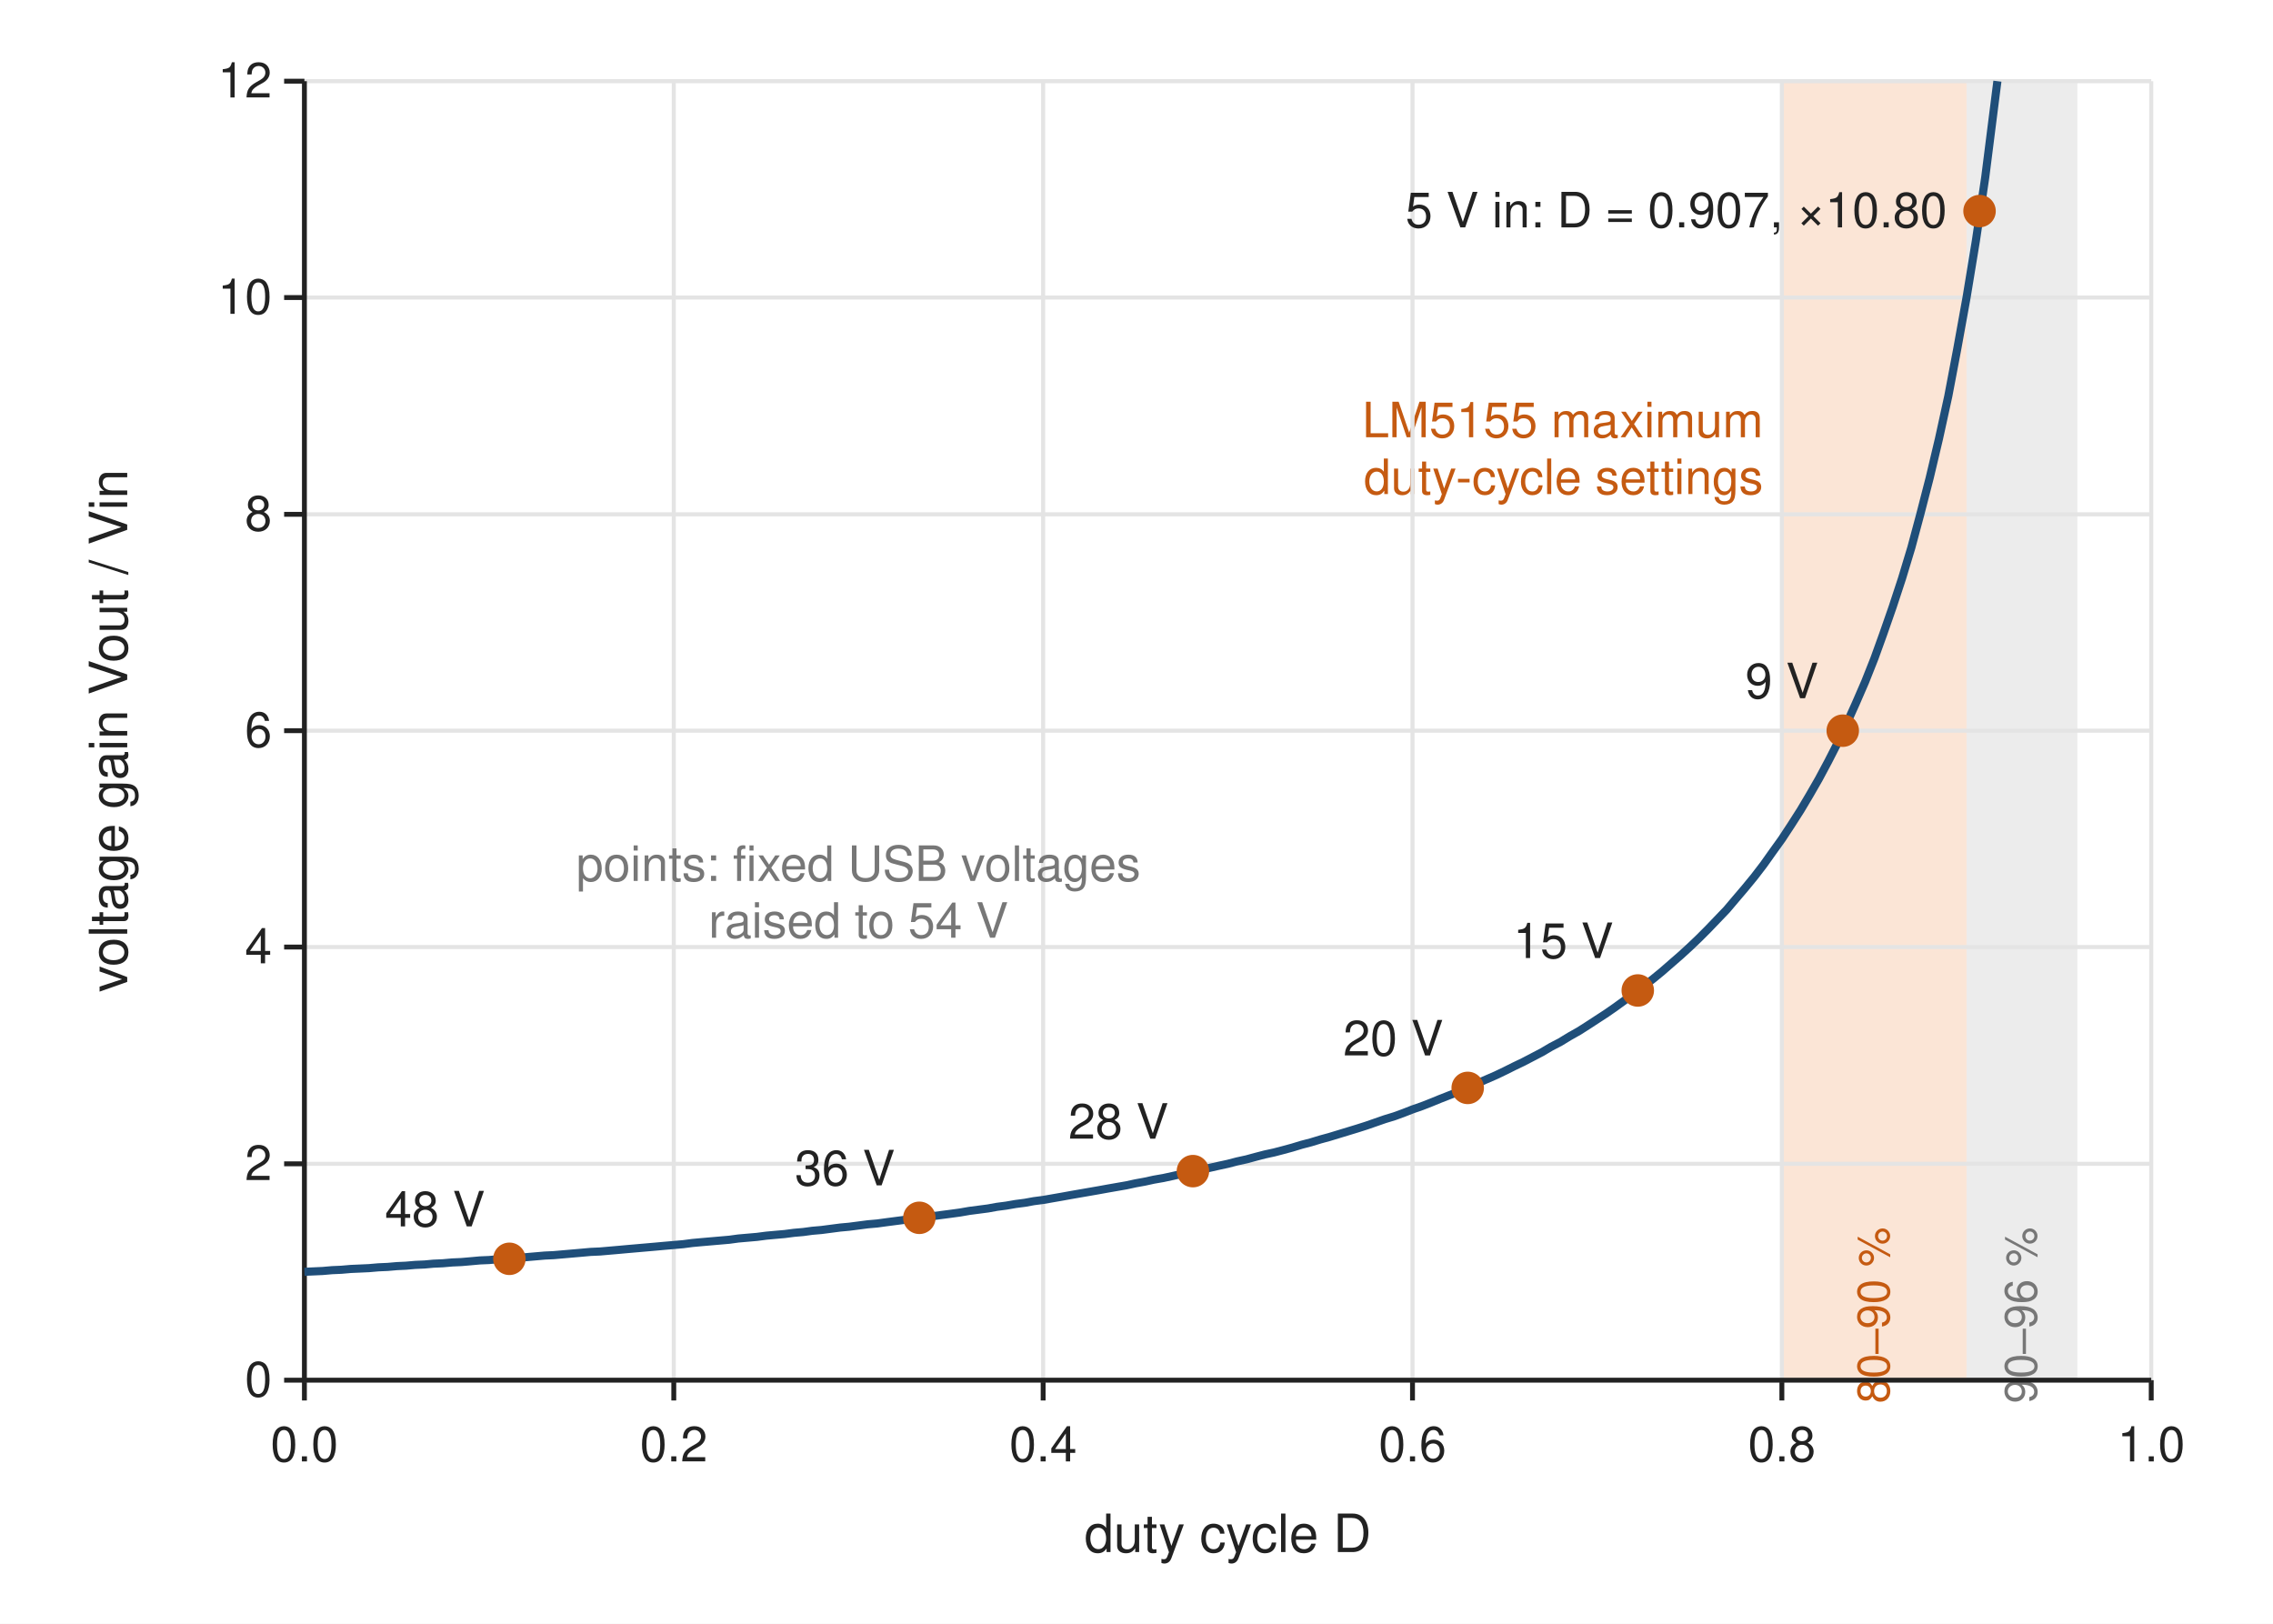
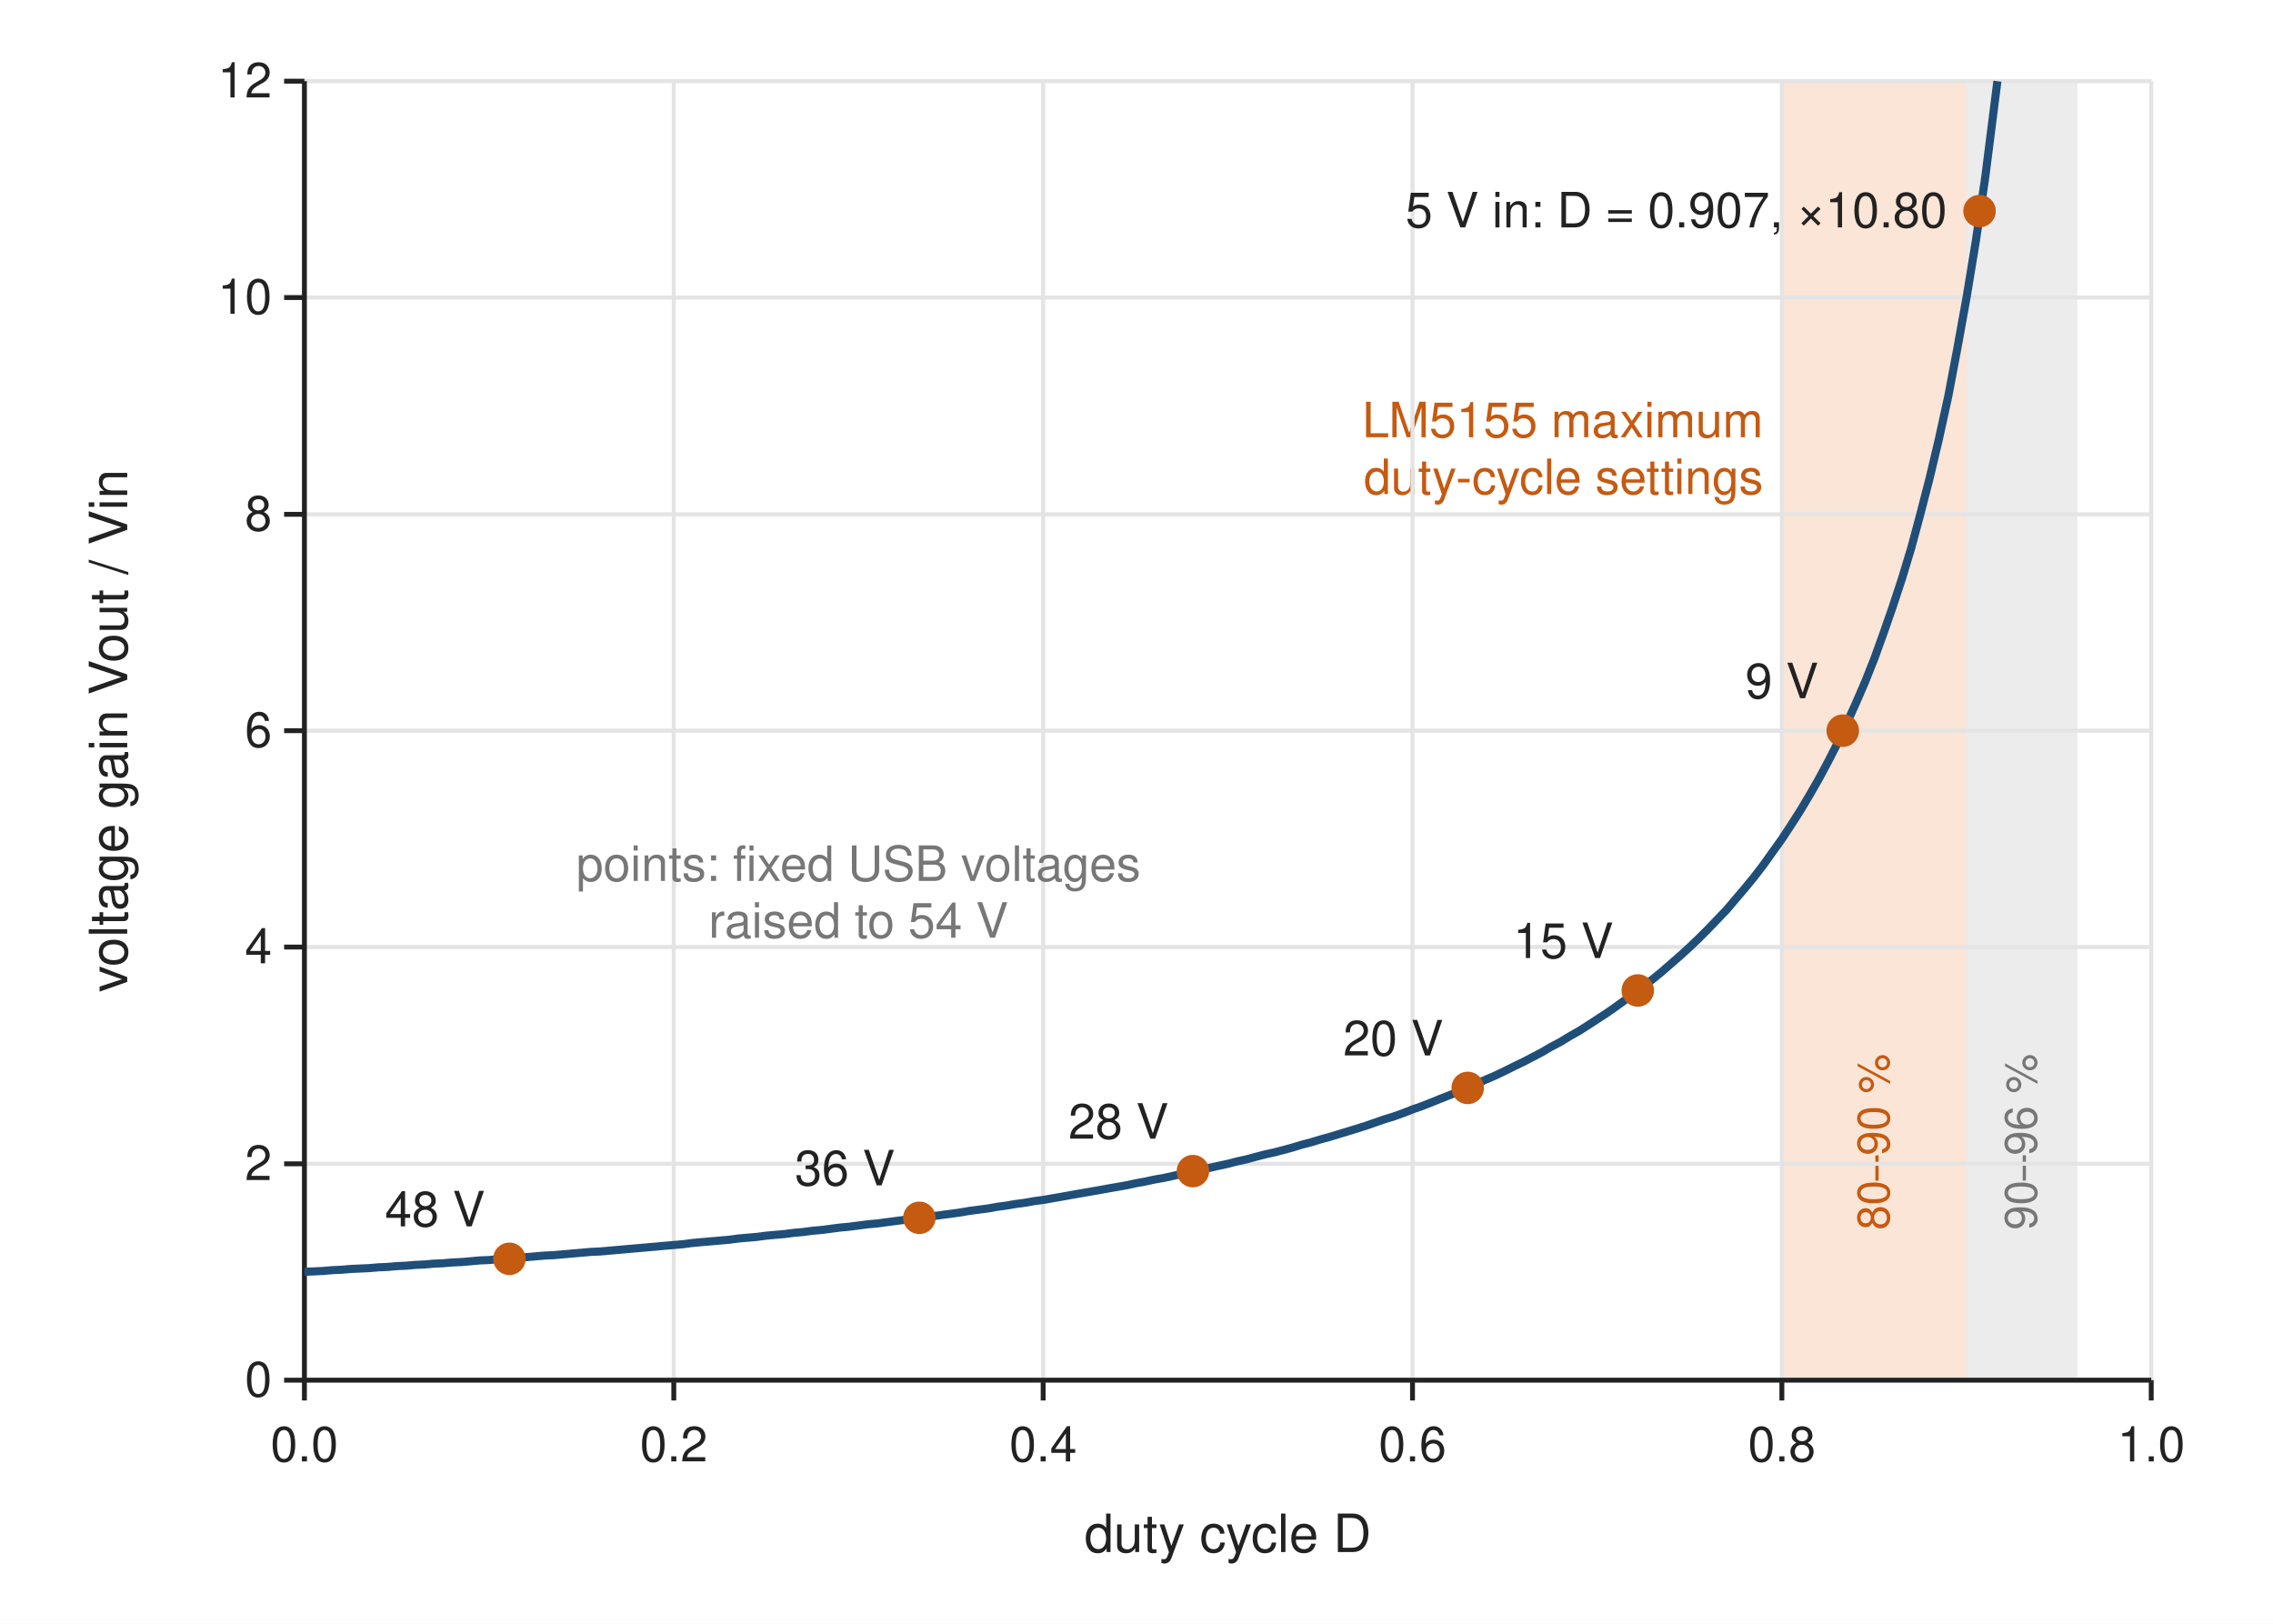
<svg xmlns="http://www.w3.org/2000/svg" width="560" height="400" viewBox="0 0 560 400" font-family="Helvetica, Arial, sans-serif">
  <defs>
    <marker id="arrow" viewBox="0 0 10 10" refX="9" refY="5" markerWidth="7" markerHeight="7" orient="auto-start-reverse">
      <path d="M0,0 L10,5 L0,10 z" fill="#222222" />
    </marker>
  </defs>
  <rect width="560" height="400" fill="#ffffff" />
  <rect x="439.0" y="20.0" width="45.5" height="320.0" rx="0" fill="#fbe5d6" stroke="none" stroke-width="1.0" />
-   <text x="461.8" y="324.0" font-size="11" text-anchor="middle" font-weight="normal" fill="#c55a11" dominant-baseline="middle" transform="rotate(-90 461.8 324.0)">80–90 %</text>
+   <text x="461.8" y="281.3" font-size="11" text-anchor="middle" font-weight="normal" fill="#c55a11" dominant-baseline="middle" transform="rotate(-90 461.8 281.3)">80–90 %</text>
  <rect x="484.5" y="20.0" width="27.3" height="320.0" rx="0" fill="#ececec" stroke="none" stroke-width="1.0" />
-   <text x="498.1" y="324.0" font-size="11" text-anchor="middle" font-weight="normal" fill="#777777" dominant-baseline="middle" transform="rotate(-90 498.1 324.0)">90–96 %</text>
+   <text x="498.1" y="281.3" font-size="11" text-anchor="middle" font-weight="normal" fill="#777777" dominant-baseline="middle" transform="rotate(-90 498.1 281.3)">90–96 %</text>
  <text x="434.4" y="103.7" font-size="12" text-anchor="end" font-weight="normal" fill="#c55a11" dominant-baseline="middle">LM5155 maximum</text>
  <text x="434.4" y="117.7" font-size="12" text-anchor="end" font-weight="normal" fill="#c55a11" dominant-baseline="middle">duty-cycle settings</text>
  <line x1="75.0" y1="20.0" x2="75.0" y2="340.0" stroke="#e4e4e4" stroke-width="1" />
  <line x1="75.0" y1="340.0" x2="75.0" y2="345.0" stroke="#222222" stroke-width="1.2" />
  <text x="75.0" y="356.0" font-size="12" text-anchor="middle" font-weight="normal" fill="#222222" dominant-baseline="middle">0.0</text>
  <line x1="166.0" y1="20.0" x2="166.0" y2="340.0" stroke="#e4e4e4" stroke-width="1" />
  <line x1="166.0" y1="340.0" x2="166.0" y2="345.0" stroke="#222222" stroke-width="1.2" />
  <text x="166.0" y="356.0" font-size="12" text-anchor="middle" font-weight="normal" fill="#222222" dominant-baseline="middle">0.2</text>
  <line x1="257.0" y1="20.0" x2="257.0" y2="340.0" stroke="#e4e4e4" stroke-width="1" />
  <line x1="257.0" y1="340.0" x2="257.0" y2="345.0" stroke="#222222" stroke-width="1.2" />
  <text x="257.0" y="356.0" font-size="12" text-anchor="middle" font-weight="normal" fill="#222222" dominant-baseline="middle">0.4</text>
  <line x1="348.0" y1="20.0" x2="348.0" y2="340.0" stroke="#e4e4e4" stroke-width="1" />
  <line x1="348.0" y1="340.0" x2="348.0" y2="345.0" stroke="#222222" stroke-width="1.2" />
  <text x="348.0" y="356.0" font-size="12" text-anchor="middle" font-weight="normal" fill="#222222" dominant-baseline="middle">0.6</text>
  <line x1="439.0" y1="20.0" x2="439.0" y2="340.0" stroke="#e4e4e4" stroke-width="1" />
  <line x1="439.0" y1="340.0" x2="439.0" y2="345.0" stroke="#222222" stroke-width="1.2" />
  <text x="439.0" y="356.0" font-size="12" text-anchor="middle" font-weight="normal" fill="#222222" dominant-baseline="middle">0.8</text>
  <line x1="530.0" y1="20.0" x2="530.0" y2="340.0" stroke="#e4e4e4" stroke-width="1" />
  <line x1="530.0" y1="340.0" x2="530.0" y2="345.0" stroke="#222222" stroke-width="1.2" />
  <text x="530.0" y="356.0" font-size="12" text-anchor="middle" font-weight="normal" fill="#222222" dominant-baseline="middle">1.0</text>
  <line x1="75.0" y1="340.0" x2="530.0" y2="340.0" stroke="#e4e4e4" stroke-width="1" />
  <line x1="70.0" y1="340.0" x2="75.0" y2="340.0" stroke="#222222" stroke-width="1.2" />
  <text x="67.0" y="340.0" font-size="12" text-anchor="end" font-weight="normal" fill="#222222" dominant-baseline="middle">0</text>
  <line x1="75.0" y1="286.7" x2="530.0" y2="286.7" stroke="#e4e4e4" stroke-width="1" />
  <line x1="70.0" y1="286.7" x2="75.0" y2="286.7" stroke="#222222" stroke-width="1.2" />
  <text x="67.0" y="286.7" font-size="12" text-anchor="end" font-weight="normal" fill="#222222" dominant-baseline="middle">2</text>
  <line x1="75.0" y1="233.3" x2="530.0" y2="233.3" stroke="#e4e4e4" stroke-width="1" />
  <line x1="70.0" y1="233.3" x2="75.0" y2="233.3" stroke="#222222" stroke-width="1.2" />
  <text x="67.0" y="233.3" font-size="12" text-anchor="end" font-weight="normal" fill="#222222" dominant-baseline="middle">4</text>
  <line x1="75.0" y1="180.0" x2="530.0" y2="180.0" stroke="#e4e4e4" stroke-width="1" />
  <line x1="70.0" y1="180.0" x2="75.0" y2="180.0" stroke="#222222" stroke-width="1.2" />
  <text x="67.0" y="180.0" font-size="12" text-anchor="end" font-weight="normal" fill="#222222" dominant-baseline="middle">6</text>
  <line x1="75.0" y1="126.7" x2="530.0" y2="126.7" stroke="#e4e4e4" stroke-width="1" />
  <line x1="70.0" y1="126.7" x2="75.0" y2="126.7" stroke="#222222" stroke-width="1.2" />
  <text x="67.0" y="126.7" font-size="12" text-anchor="end" font-weight="normal" fill="#222222" dominant-baseline="middle">8</text>
  <line x1="75.0" y1="73.3" x2="530.0" y2="73.3" stroke="#e4e4e4" stroke-width="1" />
  <line x1="70.0" y1="73.3" x2="75.0" y2="73.3" stroke="#222222" stroke-width="1.2" />
  <text x="67.0" y="73.3" font-size="12" text-anchor="end" font-weight="normal" fill="#222222" dominant-baseline="middle">10</text>
  <line x1="75.0" y1="20.0" x2="530.0" y2="20.0" stroke="#e4e4e4" stroke-width="1" />
  <line x1="70.0" y1="20.0" x2="75.0" y2="20.0" stroke="#222222" stroke-width="1.2" />
  <text x="67.0" y="20.0" font-size="12" text-anchor="end" font-weight="normal" fill="#222222" dominant-baseline="middle">12</text>
  <line x1="75.0" y1="340.0" x2="530.0" y2="340.0" stroke="#222222" stroke-width="1.2" />
  <line x1="75.0" y1="20.0" x2="75.0" y2="340.0" stroke="#222222" stroke-width="1.2" />
  <text x="302.5" y="378.0" font-size="13" text-anchor="middle" font-weight="normal" fill="#222222" dominant-baseline="middle">duty cycle D</text>
  <text x="27.0" y="180.0" font-size="13" text-anchor="middle" font-weight="normal" fill="#222222" dominant-baseline="middle" transform="rotate(-90 27.0 180.0)">voltage gain Vout / Vin</text>
  <polyline points="75.0,313.3 77.3,313.2 79.5,313.1 81.8,312.9 84.1,312.8 86.4,312.6 88.7,312.5 90.9,312.4 93.2,312.2 95.5,312.1 97.8,311.9 100.0,311.8 102.3,311.6 104.6,311.5 106.8,311.3 109.1,311.2 111.4,311.0 113.7,310.9 116.0,310.7 118.2,310.5 120.5,310.4 122.8,310.2 125.1,310.0 127.3,309.9 129.6,309.7 131.9,309.5 134.2,309.3 136.4,309.2 138.7,309.0 141.0,308.8 143.3,308.6 145.5,308.4 147.8,308.3 150.1,308.1 152.4,307.9 154.6,307.7 156.9,307.5 159.2,307.3 161.5,307.1 163.7,306.9 166.0,306.7 168.3,306.5 170.6,306.2 172.8,306.0 175.1,305.8 177.4,305.6 179.7,305.4 181.9,305.1 184.2,304.9 186.5,304.7 188.8,304.4 191.0,304.2 193.3,304.0 195.6,303.7 197.9,303.5 200.1,303.2 202.4,303.0 204.7,302.7 207.0,302.4 209.2,302.2 211.5,301.9 213.8,301.6 216.1,301.4 218.3,301.1 220.6,300.8 222.9,300.5 225.2,300.2 227.4,299.9 229.7,299.6 232.0,299.3 234.3,299.0 236.5,298.7 238.8,298.3 241.1,298.0 243.4,297.7 245.6,297.3 247.9,297.0 250.2,296.6 252.5,296.3 254.7,295.9 257.0,295.6 259.3,295.2 261.6,294.8 263.8,294.4 266.1,294.0 268.4,293.6 270.7,293.2 272.9,292.8 275.2,292.4 277.5,292.0 279.8,291.5 282.0,291.1 284.3,290.6 286.6,290.2 288.9,289.7 291.1,289.2 293.4,288.7 295.7,288.2 298.0,287.7 300.2,287.2 302.5,286.7 304.8,286.1 307.1,285.6 309.3,285.0 311.6,284.4 313.9,283.9 316.2,283.3 318.4,282.7 320.7,282.0 323.0,281.4 325.3,280.7 327.5,280.1 329.8,279.4 332.1,278.7 334.4,278.0 336.6,277.3 338.9,276.5 341.2,275.7 343.5,275.0 345.7,274.2 348.0,273.3 350.3,272.5 352.6,271.6 354.8,270.7 357.1,269.8 359.4,268.9 361.7,267.9 363.9,266.9 366.2,265.9 368.5,264.9 370.8,263.8 373.0,262.7 375.3,261.6 377.6,260.4 379.9,259.2 382.1,257.9 384.4,256.7 386.7,255.3 389.0,254.0 391.2,252.6 393.5,251.1 395.8,249.6 398.1,248.0 400.3,246.4 402.6,244.8 404.9,243.0 407.2,241.2 409.4,239.4 411.7,237.4 414.0,235.4 416.3,233.3 418.5,231.2 420.8,228.9 423.1,226.5 425.4,224.1 427.6,221.5 429.9,218.8 432.2,216.0 434.5,213.0 436.7,209.9 439.0,206.7 441.3,203.2 443.6,199.6 445.8,195.9 448.1,191.9 450.4,187.6 452.7,183.1 454.9,178.4 457.2,173.3 459.5,168.0 461.8,162.2 464.0,156.1 466.3,149.5 468.6,142.5 470.9,134.9 473.1,126.7 475.4,117.8 477.7,108.1 480.0,97.6 482.2,86.0 484.5,73.3 486.8,59.3 489.1,43.7 491.3,26.3 492.1,20.0" fill="none" stroke="#1f4e79" stroke-width="2.0" stroke-linejoin="round" />
  <circle cx="487.7" cy="52.0" r="4" fill="#c55a11" />
  <text x="479.7" y="52.0" font-size="12" text-anchor="end" font-weight="normal" fill="#222222" dominant-baseline="middle">5 V in: D = 0.907, ×10.80</text>
  <circle cx="454.0" cy="180.0" r="4" fill="#c55a11" />
  <text x="448.0" y="168.0" font-size="12" text-anchor="end" font-weight="normal" fill="#222222" dominant-baseline="middle">9 V</text>
  <circle cx="403.5" cy="244.0" r="4" fill="#c55a11" />
  <text x="397.5" y="232.0" font-size="12" text-anchor="end" font-weight="normal" fill="#222222" dominant-baseline="middle">15 V</text>
  <circle cx="361.6" cy="268.0" r="4" fill="#c55a11" />
  <text x="355.6" y="256.0" font-size="12" text-anchor="end" font-weight="normal" fill="#222222" dominant-baseline="middle">20 V</text>
  <circle cx="293.9" cy="288.5" r="4" fill="#c55a11" />
  <text x="287.9" y="276.5" font-size="12" text-anchor="end" font-weight="normal" fill="#222222" dominant-baseline="middle">28 V</text>
  <circle cx="226.5" cy="300.0" r="4" fill="#c55a11" />
  <text x="220.5" y="288.0" font-size="12" text-anchor="end" font-weight="normal" fill="#222222" dominant-baseline="middle">36 V</text>
  <circle cx="125.5" cy="310.1" r="4" fill="#c55a11" />
  <text x="119.5" y="298.1" font-size="12" text-anchor="end" font-weight="normal" fill="#222222" dominant-baseline="middle">48 V</text>
  <text x="211.5" y="213.0" font-size="12" text-anchor="middle" font-weight="normal" fill="#777777" dominant-baseline="middle">points: fixed USB voltages</text>
  <text x="211.5" y="227.0" font-size="12" text-anchor="middle" font-weight="normal" fill="#777777" dominant-baseline="middle">raised to 54 V</text>
</svg>
